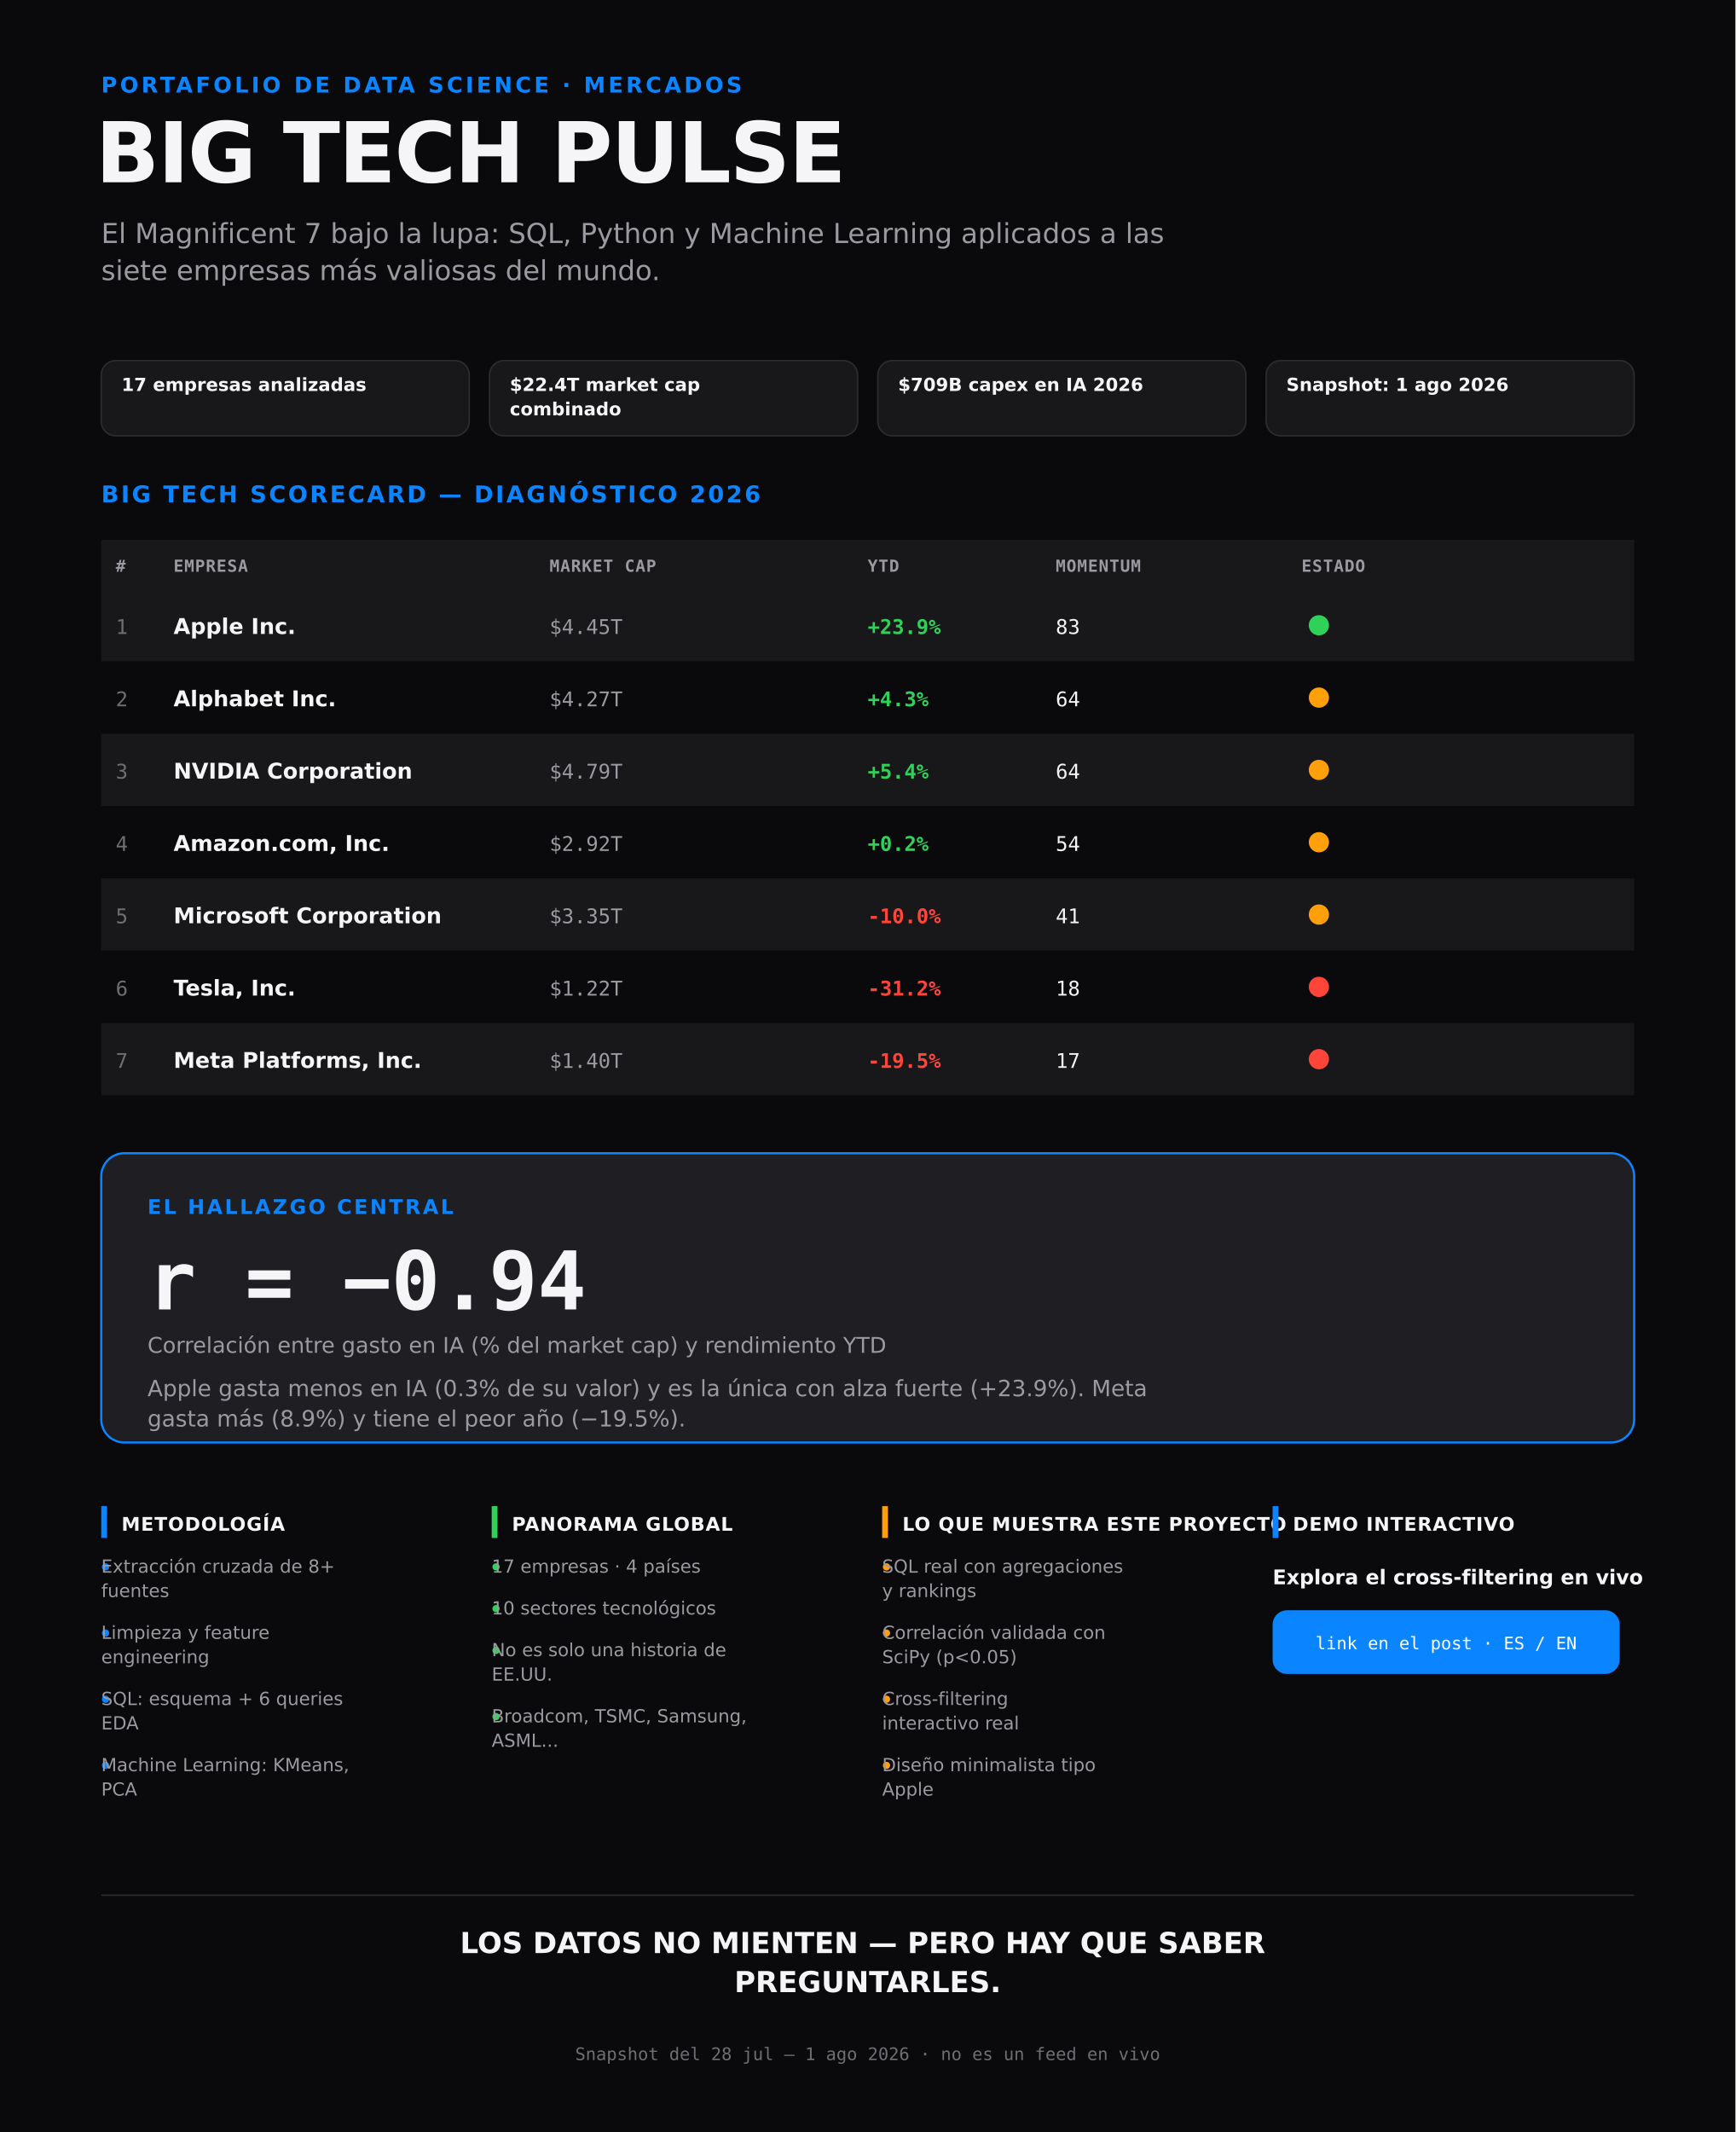
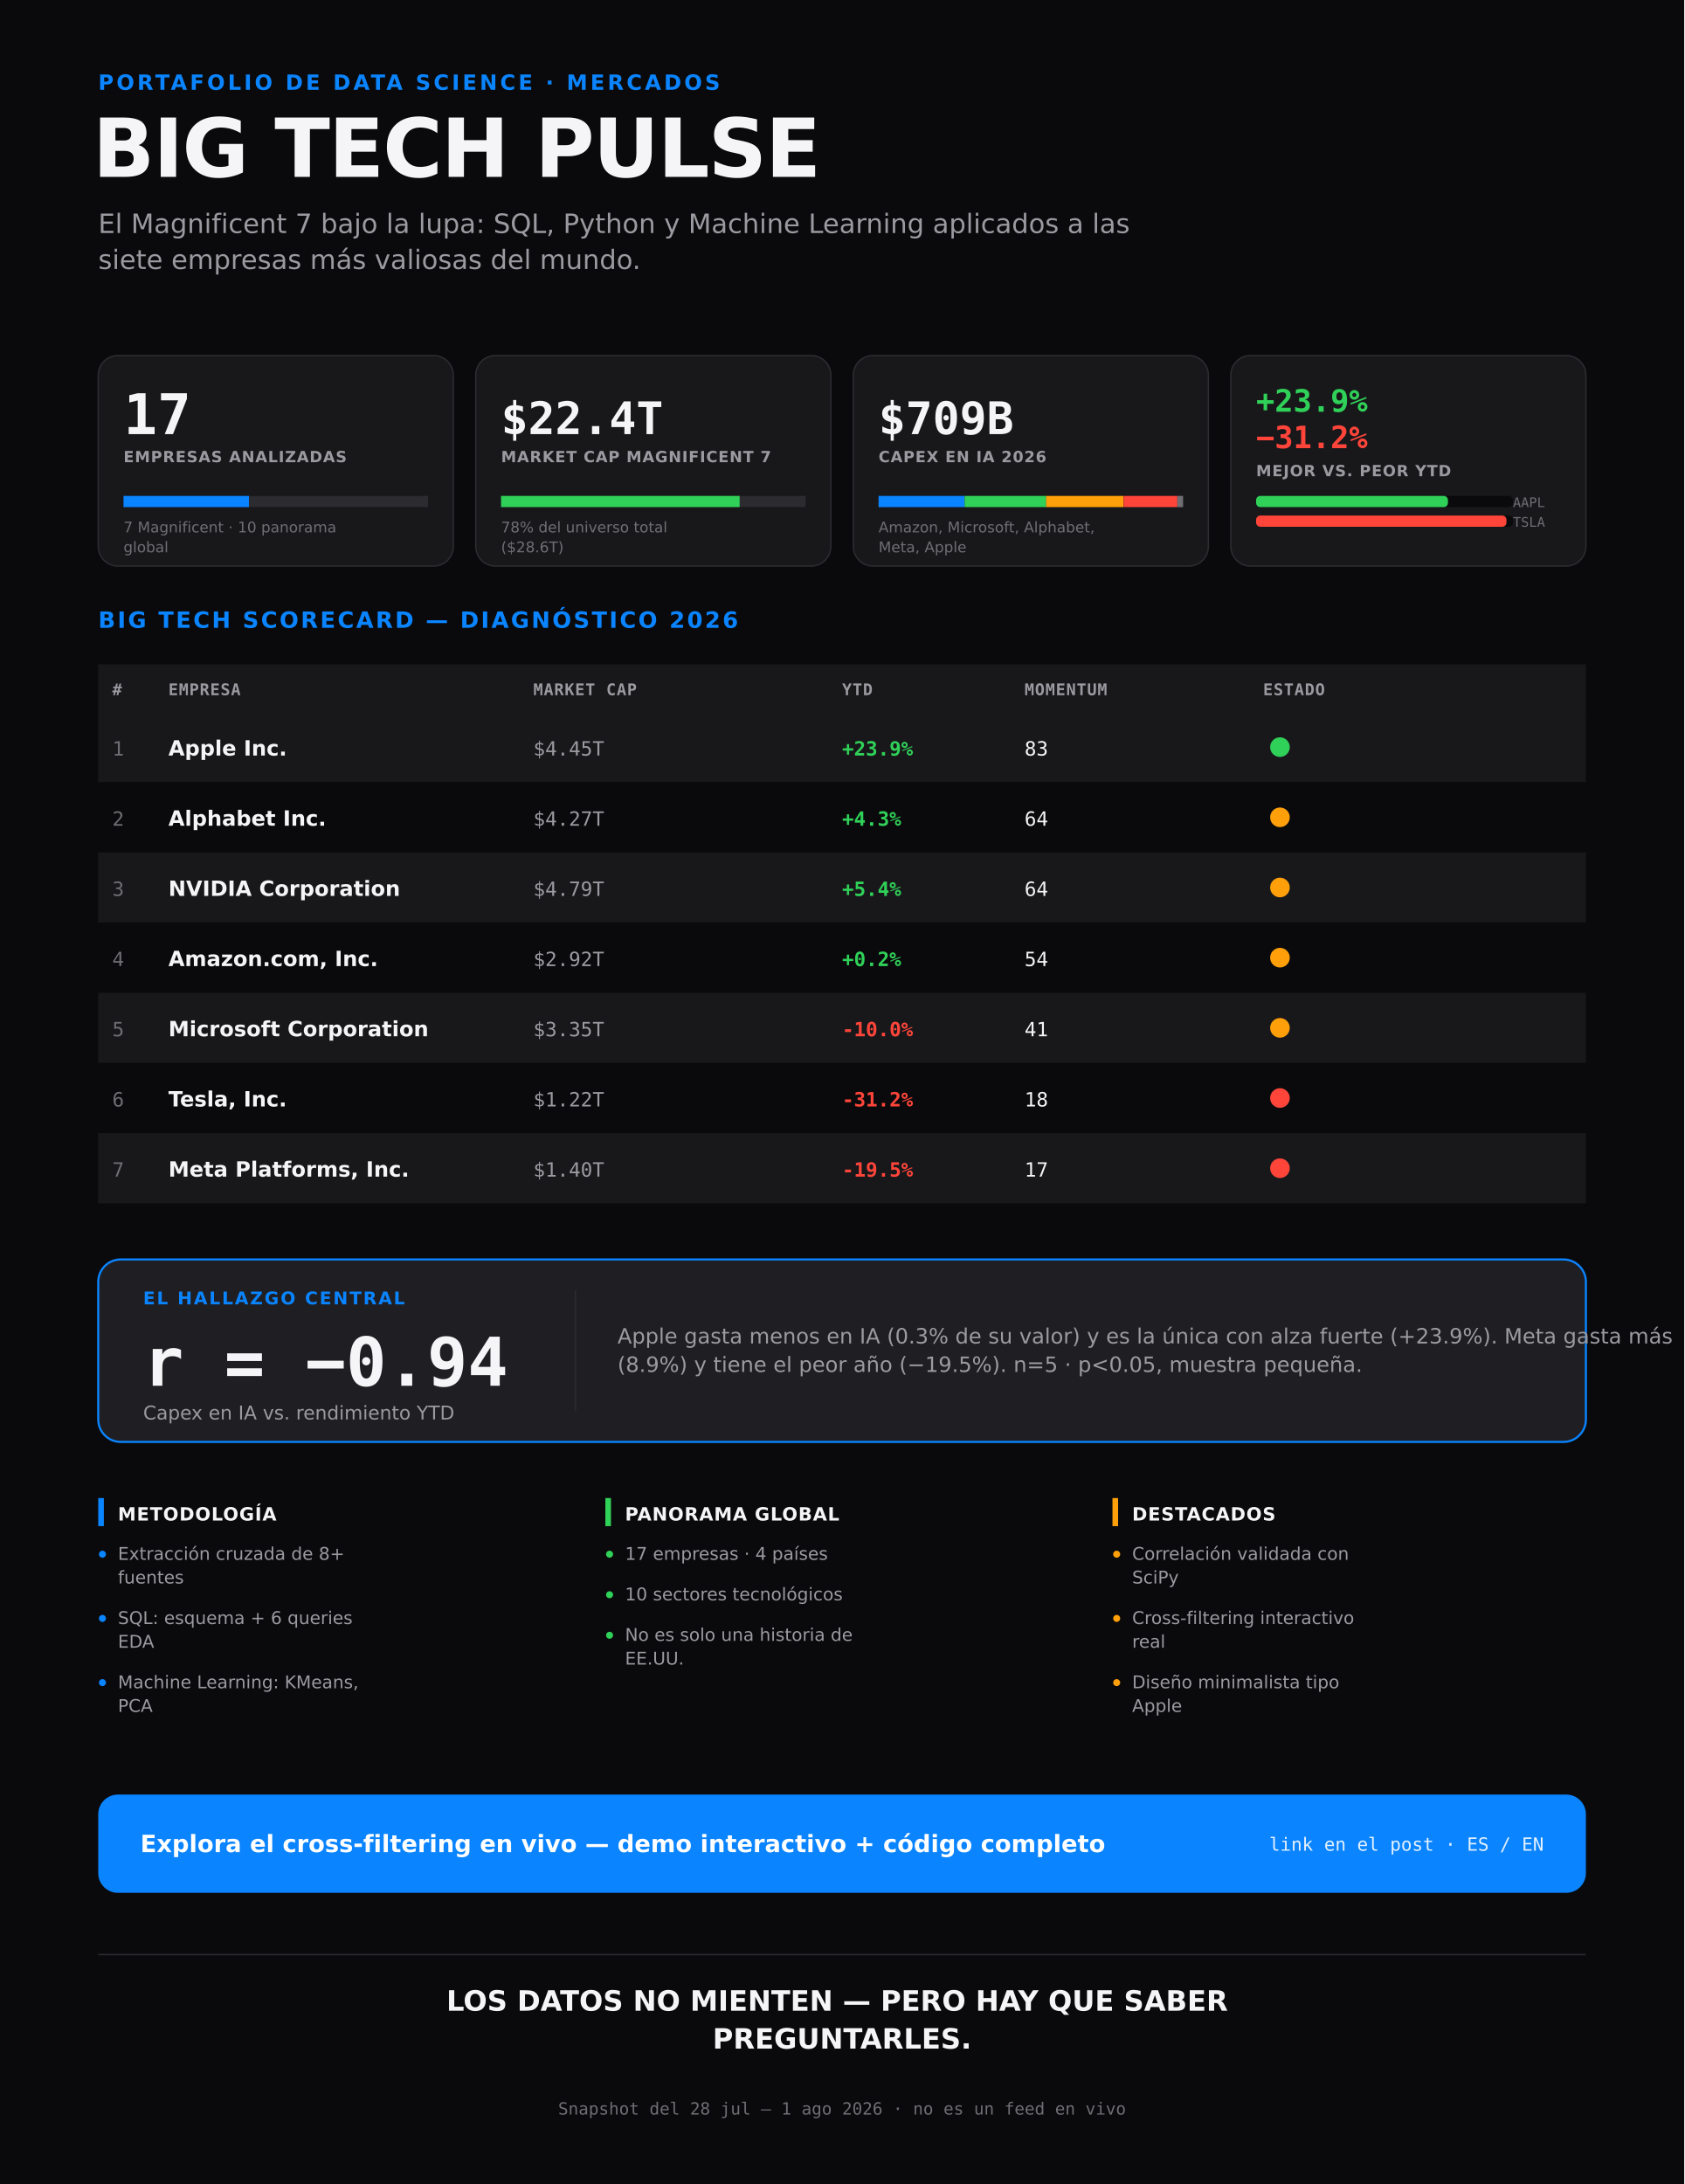
- <svg xmlns="http://www.w3.org/2000/svg" viewBox="0 0 1200 1474">
-   <rect width="1200" height="1474" fill="#0A0A0C" />
+ <svg xmlns="http://www.w3.org/2000/svg" viewBox="0 0 1200 1556">
+   <rect width="1200" height="1556" fill="#0A0A0C" />
  <text x="70" y="64" font-family="DejaVu Sans" font-size="15" font-weight="bold" letter-spacing="2" fill="#0A84FF">PORTAFOLIO DE DATA SCIENCE · MERCADOS</text>
  <text x="66" y="126" font-family="DejaVu Sans" font-size="58" font-weight="bold" letter-spacing="-1" fill="#F5F5F7">BIG TECH PULSE</text>
-   <text x="70" y="168" font-family="DejaVu Sans" font-size="19" fill="#9A9AA0">
+   <text x="70" y="166" font-family="DejaVu Sans" font-size="19" fill="#9A9AA0">
    <tspan x="70" dy="0">El Magnificent 7 bajo la lupa: SQL, Python y Machine Learning aplicados a las</tspan>
    <tspan x="70" dy="25.65">siete empresas más valiosas del mundo.</tspan>
  </text>
-   <rect x="70.0" y="249.3" width="254.5" height="52" rx="10" fill="#18181B" stroke="#2C2C30" />
-   <text x="84.0" y="270.3" font-family="DejaVu Sans" font-size="12.5" font-weight="bold" fill="#F5F5F7">
-     <tspan x="84.0" dy="0">17 empresas analizadas</tspan>
+   <rect x="70" y="253.3" width="253.0" height="150" rx="14" fill="#18181B" stroke="#2C2C30" />
+   <text x="88" y="309.3" font-family="DejaVu Sans Mono" font-size="40" font-weight="bold" fill="#F5F5F7">17</text>
+   <text x="88" y="329.3" font-family="DejaVu Sans" font-size="11" font-weight="bold" letter-spacing="0.5" fill="#9A9AA0">
+     <tspan x="88" dy="0">EMPRESAS ANALIZADAS</tspan>
  </text>
-   <rect x="338.5" y="249.3" width="254.5" height="52" rx="10" fill="#18181B" stroke="#2C2C30" />
-   <text x="352.5" y="270.3" font-family="DejaVu Sans" font-size="12.5" font-weight="bold" fill="#F5F5F7">
-     <tspan x="352.5" dy="0">$22.4T market cap</tspan>
-     <tspan x="352.5" dy="16.875">combinado</tspan>
+   <rect x="88" y="353.3" width="217.0" height="8" rx="4.0" fill="#0A0A0C" />
+   <rect x="88.0" y="353.3" width="89.4" height="8" fill="#0A84FF" />
+   <rect x="177.4" y="353.3" width="127.6" height="8" fill="#2C2C30" />
+   <text x="88" y="379.3" font-family="DejaVu Sans" font-size="10.5" fill="#6E6E73">
+     <tspan x="88" dy="0">7 Magnificent · 10 panorama</tspan>
+     <tspan x="88" dy="14.175">global</tspan>
  </text>
-   <rect x="607.0" y="249.3" width="254.5" height="52" rx="10" fill="#18181B" stroke="#2C2C30" />
-   <text x="621.0" y="270.3" font-family="DejaVu Sans" font-size="12.5" font-weight="bold" fill="#F5F5F7">
-     <tspan x="621.0" dy="0">$709B capex en IA 2026</tspan>
+   <rect x="339.0" y="253.3" width="253.0" height="150" rx="14" fill="#18181B" stroke="#2C2C30" />
+   <text x="357.0" y="309.3" font-family="DejaVu Sans Mono" font-size="32" font-weight="bold" fill="#F5F5F7">$22.4T</text>
+   <text x="357.0" y="329.3" font-family="DejaVu Sans" font-size="11" font-weight="bold" letter-spacing="0.5" fill="#9A9AA0">
+     <tspan x="357.0" dy="0">MARKET CAP MAGNIFICENT 7</tspan>
  </text>
-   <rect x="875.5" y="249.3" width="254.5" height="52" rx="10" fill="#18181B" stroke="#2C2C30" />
-   <text x="889.5" y="270.3" font-family="DejaVu Sans" font-size="12.5" font-weight="bold" fill="#F5F5F7">
-     <tspan x="889.5" dy="0">Snapshot: 1 ago 2026</tspan>
+   <rect x="357.0" y="353.3" width="217.0" height="8" rx="4.0" fill="#0A0A0C" />
+   <rect x="357.0" y="353.3" width="170.1" height="8" fill="#30D158" />
+   <rect x="527.1" y="353.3" width="46.9" height="8" fill="#2C2C30" />
+   <text x="357.0" y="379.3" font-family="DejaVu Sans" font-size="10.5" fill="#6E6E73">
+     <tspan x="357.0" dy="0">78% del universo total</tspan>
+     <tspan x="357.0" dy="14.175">($28.6T)</tspan>
  </text>
-   <text x="70" y="347.3" font-family="DejaVu Sans" font-size="16" font-weight="bold" letter-spacing="1.5" fill="#0A84FF">BIG TECH SCORECARD — DIAGNÓSTICO 2026</text>
-   <rect x="70" y="373.3" width="1060" height="34" fill="#18181B" />
-   <text x="80" y="395.3" font-family="DejaVu Sans Mono" font-size="11.5" font-weight="bold" letter-spacing="0.5" fill="#9A9AA0">#</text>
-   <text x="120" y="395.3" font-family="DejaVu Sans Mono" font-size="11.5" font-weight="bold" letter-spacing="0.5" fill="#9A9AA0">EMPRESA</text>
-   <text x="380" y="395.3" font-family="DejaVu Sans Mono" font-size="11.5" font-weight="bold" letter-spacing="0.5" fill="#9A9AA0">MARKET CAP</text>
-   <text x="600" y="395.3" font-family="DejaVu Sans Mono" font-size="11.5" font-weight="bold" letter-spacing="0.5" fill="#9A9AA0">YTD</text>
-   <text x="730" y="395.3" font-family="DejaVu Sans Mono" font-size="11.5" font-weight="bold" letter-spacing="0.5" fill="#9A9AA0">MOMENTUM</text>
-   <text x="900" y="395.3" font-family="DejaVu Sans Mono" font-size="11.5" font-weight="bold" letter-spacing="0.5" fill="#9A9AA0">ESTADO</text>
-   <rect x="70" y="407.3" width="1060" height="50" fill="#18181B" />
-   <text x="80" y="438.3" font-family="DejaVu Sans Mono" font-size="14" fill="#6E6E73">1</text>
-   <text x="120" y="438.3" font-family="DejaVu Sans" font-size="15" font-weight="bold" fill="#F5F5F7">Apple Inc.</text>
-   <text x="380" y="438.3" font-family="DejaVu Sans Mono" font-size="14" fill="#9A9AA0">$4.45T</text>
-   <text x="600" y="438.3" font-family="DejaVu Sans Mono" font-size="14" font-weight="bold" fill="#30D158">+23.9%</text>
-   <text x="730" y="438.3" font-family="DejaVu Sans Mono" font-size="14" fill="#F5F5F7">83</text>
-   <circle cx="912" cy="432.3" r="7" fill="#30D158" />
-   <rect x="70" y="457.3" width="1060" height="50" fill="#0A0A0C" />
-   <text x="80" y="488.3" font-family="DejaVu Sans Mono" font-size="14" fill="#6E6E73">2</text>
-   <text x="120" y="488.3" font-family="DejaVu Sans" font-size="15" font-weight="bold" fill="#F5F5F7">Alphabet Inc.</text>
-   <text x="380" y="488.3" font-family="DejaVu Sans Mono" font-size="14" fill="#9A9AA0">$4.27T</text>
-   <text x="600" y="488.3" font-family="DejaVu Sans Mono" font-size="14" font-weight="bold" fill="#30D158">+4.3%</text>
-   <text x="730" y="488.3" font-family="DejaVu Sans Mono" font-size="14" fill="#F5F5F7">64</text>
-   <circle cx="912" cy="482.3" r="7" fill="#FF9F0A" />
+   <rect x="608.0" y="253.3" width="253.0" height="150" rx="14" fill="#18181B" stroke="#2C2C30" />
+   <text x="626.0" y="309.3" font-family="DejaVu Sans Mono" font-size="32" font-weight="bold" fill="#F5F5F7">$709B</text>
+   <text x="626.0" y="329.3" font-family="DejaVu Sans" font-size="11" font-weight="bold" letter-spacing="0.5" fill="#9A9AA0">
+     <tspan x="626.0" dy="0">CAPEX EN IA 2026</tspan>
+   </text>
+   <rect x="626.0" y="353.3" width="217.0" height="8" rx="4.0" fill="#0A0A0C" />
+   <rect x="626.0" y="353.3" width="61.3" height="8" fill="#0A84FF" />
+   <rect x="687.3" y="353.3" width="58.2" height="8" fill="#30D158" />
+   <rect x="745.4" y="353.3" width="55.1" height="8" fill="#FF9F0A" />
+   <rect x="800.6" y="353.3" width="38.3" height="8" fill="#FF453A" />
+   <rect x="838.9" y="353.3" width="4.1" height="8" fill="#6E6E73" />
+   <text x="626.0" y="379.3" font-family="DejaVu Sans" font-size="10.5" fill="#6E6E73">
+     <tspan x="626.0" dy="0">Amazon, Microsoft, Alphabet,</tspan>
+     <tspan x="626.0" dy="14.175">Meta, Apple</tspan>
+   </text>
+   <rect x="877.0" y="253.3" width="253.0" height="150" rx="14" fill="#18181B" stroke="#2C2C30" />
+   <text x="895.0" y="293.3" font-family="DejaVu Sans Mono" font-size="22" font-weight="bold" fill="#30D158">+23.9%</text>
+   <text x="895.0" y="319.3" font-family="DejaVu Sans Mono" font-size="22" font-weight="bold" fill="#FF453A">−31.2%</text>
+   <text x="895.0" y="339.3" font-family="DejaVu Sans" font-size="11" font-weight="bold" letter-spacing="0.5" fill="#9A9AA0">
+     <tspan x="895.0" dy="0">MEJOR VS. PEOR YTD</tspan>
+   </text>
+   <rect x="895.0" y="353.3" width="183.0" height="8" rx="3" fill="#0A0A0C" />
+   <rect x="895.0" y="353.3" width="136.7" height="8" rx="3" fill="#30D158" />
+   <rect x="895.0" y="367.3" width="183.0" height="8" rx="3" fill="#0A0A0C" />
+   <rect x="895.0" y="367.3" width="178.4" height="8" rx="3" fill="#FF453A" />
+   <text x="895.0" y="357.3" font-family="DejaVu Sans Mono" font-size="9.5" fill="#6E6E73" />
+   <text x="1078.0" y="361.3" font-family="DejaVu Sans Mono" font-size="9.5" fill="#6E6E73">AAPL</text>
+   <text x="1078.0" y="375.3" font-family="DejaVu Sans Mono" font-size="9.5" fill="#6E6E73">TSLA</text>
+   <text x="70" y="447.3" font-family="DejaVu Sans" font-size="16" font-weight="bold" letter-spacing="1.5" fill="#0A84FF">BIG TECH SCORECARD — DIAGNÓSTICO 2026</text>
+   <rect x="70" y="473.3" width="1060" height="34" fill="#18181B" />
+   <text x="80" y="495.3" font-family="DejaVu Sans Mono" font-size="11.5" font-weight="bold" letter-spacing="0.5" fill="#9A9AA0">#</text>
+   <text x="120" y="495.3" font-family="DejaVu Sans Mono" font-size="11.5" font-weight="bold" letter-spacing="0.5" fill="#9A9AA0">EMPRESA</text>
+   <text x="380" y="495.3" font-family="DejaVu Sans Mono" font-size="11.5" font-weight="bold" letter-spacing="0.5" fill="#9A9AA0">MARKET CAP</text>
+   <text x="600" y="495.3" font-family="DejaVu Sans Mono" font-size="11.5" font-weight="bold" letter-spacing="0.5" fill="#9A9AA0">YTD</text>
+   <text x="730" y="495.3" font-family="DejaVu Sans Mono" font-size="11.5" font-weight="bold" letter-spacing="0.5" fill="#9A9AA0">MOMENTUM</text>
+   <text x="900" y="495.3" font-family="DejaVu Sans Mono" font-size="11.5" font-weight="bold" letter-spacing="0.5" fill="#9A9AA0">ESTADO</text>
  <rect x="70" y="507.3" width="1060" height="50" fill="#18181B" />
-   <text x="80" y="538.3" font-family="DejaVu Sans Mono" font-size="14" fill="#6E6E73">3</text>
-   <text x="120" y="538.3" font-family="DejaVu Sans" font-size="15" font-weight="bold" fill="#F5F5F7">NVIDIA Corporation</text>
-   <text x="380" y="538.3" font-family="DejaVu Sans Mono" font-size="14" fill="#9A9AA0">$4.79T</text>
-   <text x="600" y="538.3" font-family="DejaVu Sans Mono" font-size="14" font-weight="bold" fill="#30D158">+5.4%</text>
-   <text x="730" y="538.3" font-family="DejaVu Sans Mono" font-size="14" fill="#F5F5F7">64</text>
-   <circle cx="912" cy="532.3" r="7" fill="#FF9F0A" />
+   <text x="80" y="538.3" font-family="DejaVu Sans Mono" font-size="14" fill="#6E6E73">1</text>
+   <text x="120" y="538.3" font-family="DejaVu Sans" font-size="15" font-weight="bold" fill="#F5F5F7">Apple Inc.</text>
+   <text x="380" y="538.3" font-family="DejaVu Sans Mono" font-size="14" fill="#9A9AA0">$4.45T</text>
+   <text x="600" y="538.3" font-family="DejaVu Sans Mono" font-size="14" font-weight="bold" fill="#30D158">+23.9%</text>
+   <text x="730" y="538.3" font-family="DejaVu Sans Mono" font-size="14" fill="#F5F5F7">83</text>
+   <circle cx="912" cy="532.3" r="7" fill="#30D158" />
  <rect x="70" y="557.3" width="1060" height="50" fill="#0A0A0C" />
-   <text x="80" y="588.3" font-family="DejaVu Sans Mono" font-size="14" fill="#6E6E73">4</text>
-   <text x="120" y="588.3" font-family="DejaVu Sans" font-size="15" font-weight="bold" fill="#F5F5F7">Amazon.com, Inc.</text>
-   <text x="380" y="588.3" font-family="DejaVu Sans Mono" font-size="14" fill="#9A9AA0">$2.92T</text>
-   <text x="600" y="588.3" font-family="DejaVu Sans Mono" font-size="14" font-weight="bold" fill="#30D158">+0.2%</text>
-   <text x="730" y="588.3" font-family="DejaVu Sans Mono" font-size="14" fill="#F5F5F7">54</text>
+   <text x="80" y="588.3" font-family="DejaVu Sans Mono" font-size="14" fill="#6E6E73">2</text>
+   <text x="120" y="588.3" font-family="DejaVu Sans" font-size="15" font-weight="bold" fill="#F5F5F7">Alphabet Inc.</text>
+   <text x="380" y="588.3" font-family="DejaVu Sans Mono" font-size="14" fill="#9A9AA0">$4.27T</text>
+   <text x="600" y="588.3" font-family="DejaVu Sans Mono" font-size="14" font-weight="bold" fill="#30D158">+4.3%</text>
+   <text x="730" y="588.3" font-family="DejaVu Sans Mono" font-size="14" fill="#F5F5F7">64</text>
  <circle cx="912" cy="582.3" r="7" fill="#FF9F0A" />
  <rect x="70" y="607.3" width="1060" height="50" fill="#18181B" />
-   <text x="80" y="638.3" font-family="DejaVu Sans Mono" font-size="14" fill="#6E6E73">5</text>
-   <text x="120" y="638.3" font-family="DejaVu Sans" font-size="15" font-weight="bold" fill="#F5F5F7">Microsoft Corporation</text>
-   <text x="380" y="638.3" font-family="DejaVu Sans Mono" font-size="14" fill="#9A9AA0">$3.35T</text>
-   <text x="600" y="638.3" font-family="DejaVu Sans Mono" font-size="14" font-weight="bold" fill="#FF453A">-10.0%</text>
-   <text x="730" y="638.3" font-family="DejaVu Sans Mono" font-size="14" fill="#F5F5F7">41</text>
+   <text x="80" y="638.3" font-family="DejaVu Sans Mono" font-size="14" fill="#6E6E73">3</text>
+   <text x="120" y="638.3" font-family="DejaVu Sans" font-size="15" font-weight="bold" fill="#F5F5F7">NVIDIA Corporation</text>
+   <text x="380" y="638.3" font-family="DejaVu Sans Mono" font-size="14" fill="#9A9AA0">$4.79T</text>
+   <text x="600" y="638.3" font-family="DejaVu Sans Mono" font-size="14" font-weight="bold" fill="#30D158">+5.4%</text>
+   <text x="730" y="638.3" font-family="DejaVu Sans Mono" font-size="14" fill="#F5F5F7">64</text>
  <circle cx="912" cy="632.3" r="7" fill="#FF9F0A" />
  <rect x="70" y="657.3" width="1060" height="50" fill="#0A0A0C" />
-   <text x="80" y="688.3" font-family="DejaVu Sans Mono" font-size="14" fill="#6E6E73">6</text>
-   <text x="120" y="688.3" font-family="DejaVu Sans" font-size="15" font-weight="bold" fill="#F5F5F7">Tesla, Inc.</text>
-   <text x="380" y="688.3" font-family="DejaVu Sans Mono" font-size="14" fill="#9A9AA0">$1.22T</text>
-   <text x="600" y="688.3" font-family="DejaVu Sans Mono" font-size="14" font-weight="bold" fill="#FF453A">-31.2%</text>
-   <text x="730" y="688.3" font-family="DejaVu Sans Mono" font-size="14" fill="#F5F5F7">18</text>
-   <circle cx="912" cy="682.3" r="7" fill="#FF453A" />
+   <text x="80" y="688.3" font-family="DejaVu Sans Mono" font-size="14" fill="#6E6E73">4</text>
+   <text x="120" y="688.3" font-family="DejaVu Sans" font-size="15" font-weight="bold" fill="#F5F5F7">Amazon.com, Inc.</text>
+   <text x="380" y="688.3" font-family="DejaVu Sans Mono" font-size="14" fill="#9A9AA0">$2.92T</text>
+   <text x="600" y="688.3" font-family="DejaVu Sans Mono" font-size="14" font-weight="bold" fill="#30D158">+0.2%</text>
+   <text x="730" y="688.3" font-family="DejaVu Sans Mono" font-size="14" fill="#F5F5F7">54</text>
+   <circle cx="912" cy="682.3" r="7" fill="#FF9F0A" />
  <rect x="70" y="707.3" width="1060" height="50" fill="#18181B" />
-   <text x="80" y="738.3" font-family="DejaVu Sans Mono" font-size="14" fill="#6E6E73">7</text>
-   <text x="120" y="738.3" font-family="DejaVu Sans" font-size="15" font-weight="bold" fill="#F5F5F7">Meta Platforms, Inc.</text>
-   <text x="380" y="738.3" font-family="DejaVu Sans Mono" font-size="14" fill="#9A9AA0">$1.40T</text>
-   <text x="600" y="738.3" font-family="DejaVu Sans Mono" font-size="14" font-weight="bold" fill="#FF453A">-19.5%</text>
-   <text x="730" y="738.3" font-family="DejaVu Sans Mono" font-size="14" fill="#F5F5F7">17</text>
-   <circle cx="912" cy="732.3" r="7" fill="#FF453A" />
-   <rect x="70" y="797.3" width="1060" height="200" rx="16" fill="#1F1F23" stroke="#0A84FF" stroke-width="1.5" />
-   <text x="102" y="839.3" font-family="DejaVu Sans" font-size="14" font-weight="bold" letter-spacing="1.5" fill="#0A84FF">EL HALLAZGO CENTRAL</text>
-   <text x="102" y="905.3" font-family="DejaVu Sans Mono" font-size="56" font-weight="bold" fill="#F5F5F7">r = −0.94</text>
-   <text x="102" y="935.3" font-family="DejaVu Sans" font-size="15" fill="#9A9AA0">Correlación entre gasto en IA (% del market cap) y rendimiento YTD</text>
-   <text x="102" y="965.3" font-family="DejaVu Sans" font-size="15.5" fill="#9A9AA0">
-     <tspan x="102" dy="0">Apple gasta menos en IA (0.3% de su valor) y es la única con alza fuerte (+23.9%). Meta</tspan>
-     <tspan x="102" dy="20.925">gasta más (8.9%) y tiene el peor año (−19.5%).</tspan>
+   <text x="80" y="738.3" font-family="DejaVu Sans Mono" font-size="14" fill="#6E6E73">5</text>
+   <text x="120" y="738.3" font-family="DejaVu Sans" font-size="15" font-weight="bold" fill="#F5F5F7">Microsoft Corporation</text>
+   <text x="380" y="738.3" font-family="DejaVu Sans Mono" font-size="14" fill="#9A9AA0">$3.35T</text>
+   <text x="600" y="738.3" font-family="DejaVu Sans Mono" font-size="14" font-weight="bold" fill="#FF453A">-10.0%</text>
+   <text x="730" y="738.3" font-family="DejaVu Sans Mono" font-size="14" fill="#F5F5F7">41</text>
+   <circle cx="912" cy="732.3" r="7" fill="#FF9F0A" />
+   <rect x="70" y="757.3" width="1060" height="50" fill="#0A0A0C" />
+   <text x="80" y="788.3" font-family="DejaVu Sans Mono" font-size="14" fill="#6E6E73">6</text>
+   <text x="120" y="788.3" font-family="DejaVu Sans" font-size="15" font-weight="bold" fill="#F5F5F7">Tesla, Inc.</text>
+   <text x="380" y="788.3" font-family="DejaVu Sans Mono" font-size="14" fill="#9A9AA0">$1.22T</text>
+   <text x="600" y="788.3" font-family="DejaVu Sans Mono" font-size="14" font-weight="bold" fill="#FF453A">-31.2%</text>
+   <text x="730" y="788.3" font-family="DejaVu Sans Mono" font-size="14" fill="#F5F5F7">18</text>
+   <circle cx="912" cy="782.3" r="7" fill="#FF453A" />
+   <rect x="70" y="807.3" width="1060" height="50" fill="#18181B" />
+   <text x="80" y="838.3" font-family="DejaVu Sans Mono" font-size="14" fill="#6E6E73">7</text>
+   <text x="120" y="838.3" font-family="DejaVu Sans" font-size="15" font-weight="bold" fill="#F5F5F7">Meta Platforms, Inc.</text>
+   <text x="380" y="838.3" font-family="DejaVu Sans Mono" font-size="14" fill="#9A9AA0">$1.40T</text>
+   <text x="600" y="838.3" font-family="DejaVu Sans Mono" font-size="14" font-weight="bold" fill="#FF453A">-19.5%</text>
+   <text x="730" y="838.3" font-family="DejaVu Sans Mono" font-size="14" fill="#F5F5F7">17</text>
+   <circle cx="912" cy="832.3" r="7" fill="#FF453A" />
+   <rect x="70" y="897.3" width="1060" height="130" rx="16" fill="#1F1F23" stroke="#0A84FF" stroke-width="1.5" />
+   <text x="102" y="929.3" font-family="DejaVu Sans" font-size="12.5" font-weight="bold" letter-spacing="1.2" fill="#0A84FF">EL HALLAZGO CENTRAL</text>
+   <text x="102" y="987.3" font-family="DejaVu Sans Mono" font-size="48" font-weight="bold" fill="#F5F5F7">r = −0.94</text>
+   <text x="102" y="1011.3" font-family="DejaVu Sans" font-size="13.5" fill="#9A9AA0">Capex en IA vs. rendimiento YTD</text>
+   <line x1="410" y1="919.3" x2="410" y2="1005.3" stroke="#2C2C30" stroke-width="1" />
+   <text x="440" y="957.175" font-family="DejaVu Sans" font-size="15" fill="#9A9AA0">
+     <tspan x="440" dy="0">Apple gasta menos en IA (0.3% de su valor) y es la única con alza fuerte (+23.9%). Meta gasta más</tspan>
+     <tspan x="440" dy="20.25">(8.9%) y tiene el peor año (−19.5%). n=5 · p&lt;0.05, muestra pequeña.</tspan>
  </text>
-   <rect x="70.0" y="1041.3" width="4" height="22" fill="#0A84FF" />
-   <text x="84.0" y="1058.3" font-family="DejaVu Sans" font-size="13" font-weight="bold" letter-spacing="0.5" fill="#F5F5F7">METODOLOGÍA</text>
-   <circle cx="73.0" cy="1083.3" r="2.5" fill="#0A84FF" />
-   <text x="84.0" y="1087.3" font-family="DejaVu Sans" font-size="12.5" fill="#9A9AA0">
-     <tspan x="70.0" dy="0">Extracción cruzada de 8+</tspan>
-     <tspan x="70.0" dy="16.875">fuentes</tspan>
+   <rect x="70.0" y="1067.3" width="4" height="20" fill="#0A84FF" />
+   <text x="84.0" y="1083.3" font-family="DejaVu Sans" font-size="13" font-weight="bold" letter-spacing="0.5" fill="#F5F5F7">
+     <tspan x="84.0" dy="0">METODOLOGÍA</tspan>
  </text>
-   <circle cx="73.0" cy="1129.05" r="2.5" fill="#0A84FF" />
-   <text x="84.0" y="1133.05" font-family="DejaVu Sans" font-size="12.5" fill="#9A9AA0">
-     <tspan x="70.0" dy="0">Limpieza y feature</tspan>
-     <tspan x="70.0" dy="16.875">engineering</tspan>
+   <circle cx="73.0" cy="1107.3" r="2.5" fill="#0A84FF" />
+   <text x="84.0" y="1111.3" font-family="DejaVu Sans" font-size="12.5" fill="#9A9AA0">
+     <tspan x="84.0" dy="0">Extracción cruzada de 8+</tspan>
+     <tspan x="84.0" dy="16.875">fuentes</tspan>
  </text>
-   <circle cx="73.0" cy="1174.8" r="2.5" fill="#0A84FF" />
-   <text x="84.0" y="1178.8" font-family="DejaVu Sans" font-size="12.5" fill="#9A9AA0">
-     <tspan x="70.0" dy="0">SQL: esquema + 6 queries</tspan>
-     <tspan x="70.0" dy="16.875">EDA</tspan>
+   <circle cx="73.0" cy="1153.05" r="2.5" fill="#0A84FF" />
+   <text x="84.0" y="1157.05" font-family="DejaVu Sans" font-size="12.5" fill="#9A9AA0">
+     <tspan x="84.0" dy="0">SQL: esquema + 6 queries</tspan>
+     <tspan x="84.0" dy="16.875">EDA</tspan>
  </text>
-   <circle cx="73.0" cy="1220.55" r="2.5" fill="#0A84FF" />
-   <text x="84.0" y="1224.55" font-family="DejaVu Sans" font-size="12.5" fill="#9A9AA0">
-     <tspan x="70.0" dy="0">Machine Learning: KMeans,</tspan>
-     <tspan x="70.0" dy="16.875">PCA</tspan>
+   <circle cx="73.0" cy="1198.8" r="2.5" fill="#0A84FF" />
+   <text x="84.0" y="1202.8" font-family="DejaVu Sans" font-size="12.5" fill="#9A9AA0">
+     <tspan x="84.0" dy="0">Machine Learning: KMeans,</tspan>
+     <tspan x="84.0" dy="16.875">PCA</tspan>
  </text>
-   <rect x="340.0" y="1041.3" width="4" height="22" fill="#30D158" />
-   <text x="354.0" y="1058.3" font-family="DejaVu Sans" font-size="13" font-weight="bold" letter-spacing="0.5" fill="#F5F5F7">PANORAMA GLOBAL</text>
-   <circle cx="343.0" cy="1083.3" r="2.5" fill="#30D158" />
-   <text x="354.0" y="1087.3" font-family="DejaVu Sans" font-size="12.5" fill="#9A9AA0">
-     <tspan x="340.0" dy="0">17 empresas · 4 países</tspan>
+   <rect x="431.333" y="1067.3" width="4" height="20" fill="#30D158" />
+   <text x="445.333" y="1083.3" font-family="DejaVu Sans" font-size="13" font-weight="bold" letter-spacing="0.5" fill="#F5F5F7">
+     <tspan x="445.333" dy="0">PANORAMA GLOBAL</tspan>
  </text>
-   <circle cx="343.0" cy="1112.175" r="2.5" fill="#30D158" />
-   <text x="354.0" y="1116.175" font-family="DejaVu Sans" font-size="12.5" fill="#9A9AA0">
-     <tspan x="340.0" dy="0">10 sectores tecnológicos</tspan>
+   <circle cx="434.333" cy="1107.3" r="2.5" fill="#30D158" />
+   <text x="445.333" y="1111.3" font-family="DejaVu Sans" font-size="12.5" fill="#9A9AA0">
+     <tspan x="445.333" dy="0">17 empresas · 4 países</tspan>
  </text>
-   <circle cx="343.0" cy="1141.05" r="2.5" fill="#30D158" />
-   <text x="354.0" y="1145.05" font-family="DejaVu Sans" font-size="12.5" fill="#9A9AA0">
-     <tspan x="340.0" dy="0">No es solo una historia de</tspan>
-     <tspan x="340.0" dy="16.875">EE.UU.</tspan>
+   <circle cx="434.333" cy="1136.175" r="2.5" fill="#30D158" />
+   <text x="445.333" y="1140.175" font-family="DejaVu Sans" font-size="12.5" fill="#9A9AA0">
+     <tspan x="445.333" dy="0">10 sectores tecnológicos</tspan>
  </text>
-   <circle cx="343.0" cy="1186.8" r="2.5" fill="#30D158" />
-   <text x="354.0" y="1190.8" font-family="DejaVu Sans" font-size="12.5" fill="#9A9AA0">
-     <tspan x="340.0" dy="0">Broadcom, TSMC, Samsung,</tspan>
-     <tspan x="340.0" dy="16.875">ASML...</tspan>
+   <circle cx="434.333" cy="1165.05" r="2.5" fill="#30D158" />
+   <text x="445.333" y="1169.05" font-family="DejaVu Sans" font-size="12.5" fill="#9A9AA0">
+     <tspan x="445.333" dy="0">No es solo una historia de</tspan>
+     <tspan x="445.333" dy="16.875">EE.UU.</tspan>
  </text>
-   <rect x="610.0" y="1041.3" width="4" height="22" fill="#FF9F0A" />
-   <text x="624.0" y="1058.3" font-family="DejaVu Sans" font-size="13" font-weight="bold" letter-spacing="0.5" fill="#F5F5F7">LO QUE MUESTRA ESTE PROYECTO</text>
-   <circle cx="613.0" cy="1083.3" r="2.5" fill="#FF9F0A" />
-   <text x="624.0" y="1087.3" font-family="DejaVu Sans" font-size="12.5" fill="#9A9AA0">
-     <tspan x="610.0" dy="0">SQL real con agregaciones</tspan>
-     <tspan x="610.0" dy="16.875">y rankings</tspan>
+   <rect x="792.667" y="1067.3" width="4" height="20" fill="#FF9F0A" />
+   <text x="806.667" y="1083.3" font-family="DejaVu Sans" font-size="13" font-weight="bold" letter-spacing="0.5" fill="#F5F5F7">
+     <tspan x="806.667" dy="0">DESTACADOS</tspan>
  </text>
-   <circle cx="613.0" cy="1129.05" r="2.5" fill="#FF9F0A" />
-   <text x="624.0" y="1133.05" font-family="DejaVu Sans" font-size="12.5" fill="#9A9AA0">
-     <tspan x="610.0" dy="0">Correlación validada con</tspan>
-     <tspan x="610.0" dy="16.875">SciPy (p&lt;0.05)</tspan>
+   <circle cx="795.667" cy="1107.3" r="2.5" fill="#FF9F0A" />
+   <text x="806.667" y="1111.3" font-family="DejaVu Sans" font-size="12.5" fill="#9A9AA0">
+     <tspan x="806.667" dy="0">Correlación validada con</tspan>
+     <tspan x="806.667" dy="16.875">SciPy</tspan>
  </text>
-   <circle cx="613.0" cy="1174.8" r="2.5" fill="#FF9F0A" />
-   <text x="624.0" y="1178.8" font-family="DejaVu Sans" font-size="12.5" fill="#9A9AA0">
-     <tspan x="610.0" dy="0">Cross-filtering</tspan>
-     <tspan x="610.0" dy="16.875">interactivo real</tspan>
+   <circle cx="795.667" cy="1153.05" r="2.5" fill="#FF9F0A" />
+   <text x="806.667" y="1157.05" font-family="DejaVu Sans" font-size="12.5" fill="#9A9AA0">
+     <tspan x="806.667" dy="0">Cross-filtering interactivo</tspan>
+     <tspan x="806.667" dy="16.875">real</tspan>
  </text>
-   <circle cx="613.0" cy="1220.55" r="2.5" fill="#FF9F0A" />
-   <text x="624.0" y="1224.55" font-family="DejaVu Sans" font-size="12.5" fill="#9A9AA0">
-     <tspan x="610.0" dy="0">Diseño minimalista tipo</tspan>
-     <tspan x="610.0" dy="16.875">Apple</tspan>
+   <circle cx="795.667" cy="1198.8" r="2.5" fill="#FF9F0A" />
+   <text x="806.667" y="1202.8" font-family="DejaVu Sans" font-size="12.5" fill="#9A9AA0">
+     <tspan x="806.667" dy="0">Diseño minimalista tipo</tspan>
+     <tspan x="806.667" dy="16.875">Apple</tspan>
  </text>
-   <rect x="880.0" y="1041.3" width="4" height="22" fill="#0A84FF" />
-   <text x="894.0" y="1058.3" font-family="DejaVu Sans" font-size="13" font-weight="bold" letter-spacing="0.5" fill="#F5F5F7">DEMO INTERACTIVO</text>
-   <text x="880.0" y="1095.3" font-family="DejaVu Sans" font-size="14" font-weight="bold" fill="#F5F5F7">Explora el cross-filtering en vivo</text>
-   <rect x="880.0" y="1113.3" width="240.0" height="44" rx="10" fill="#0A84FF" />
-   <text x="1000.0" y="1140.3" font-family="DejaVu Sans Mono" font-size="12" fill="#fff" text-anchor="middle">link en el post · ES / EN</text>
-   <line x1="70" y1="1310.3" x2="1130" y2="1310.3" stroke="#2C2C30" stroke-width="1" />
-   <text x="600.0" y="1350.3" font-family="DejaVu Sans" font-size="20" font-weight="bold" fill="#F5F5F7" text-anchor="middle">
+   <rect x="70" y="1278.55" width="1060" height="70" rx="14" fill="#0A84FF" />
+   <text x="100" y="1319.55" font-family="DejaVu Sans" font-size="17" font-weight="bold" fill="#fff">Explora el cross-filtering en vivo — demo interactivo + código completo</text>
+   <text x="1100" y="1318.55" font-family="DejaVu Sans Mono" font-size="13" fill="#e3f1ff" text-anchor="end">link en el post · ES / EN</text>
+   <line x1="70" y1="1392.55" x2="1130" y2="1392.55" stroke="#2C2C30" stroke-width="1" />
+   <text x="600.0" y="1432.55" font-family="DejaVu Sans" font-size="20" font-weight="bold" fill="#F5F5F7" text-anchor="middle">
    <tspan x="600.0" dy="0" text-anchor="middle">LOS DATOS NO MIENTEN — PERO HAY QUE SABER</tspan>
    <tspan x="600.0" dy="27.0" text-anchor="middle">PREGUNTARLES.</tspan>
  </text>
-   <text x="600.0" y="1424.3" font-family="DejaVu Sans Mono" font-size="12" fill="#6E6E73" text-anchor="middle">Snapshot del 28 jul – 1 ago 2026 · no es un feed en vivo</text>
+   <text x="600.0" y="1506.55" font-family="DejaVu Sans Mono" font-size="12" fill="#6E6E73" text-anchor="middle">Snapshot del 28 jul – 1 ago 2026 · no es un feed en vivo</text>
</svg>
